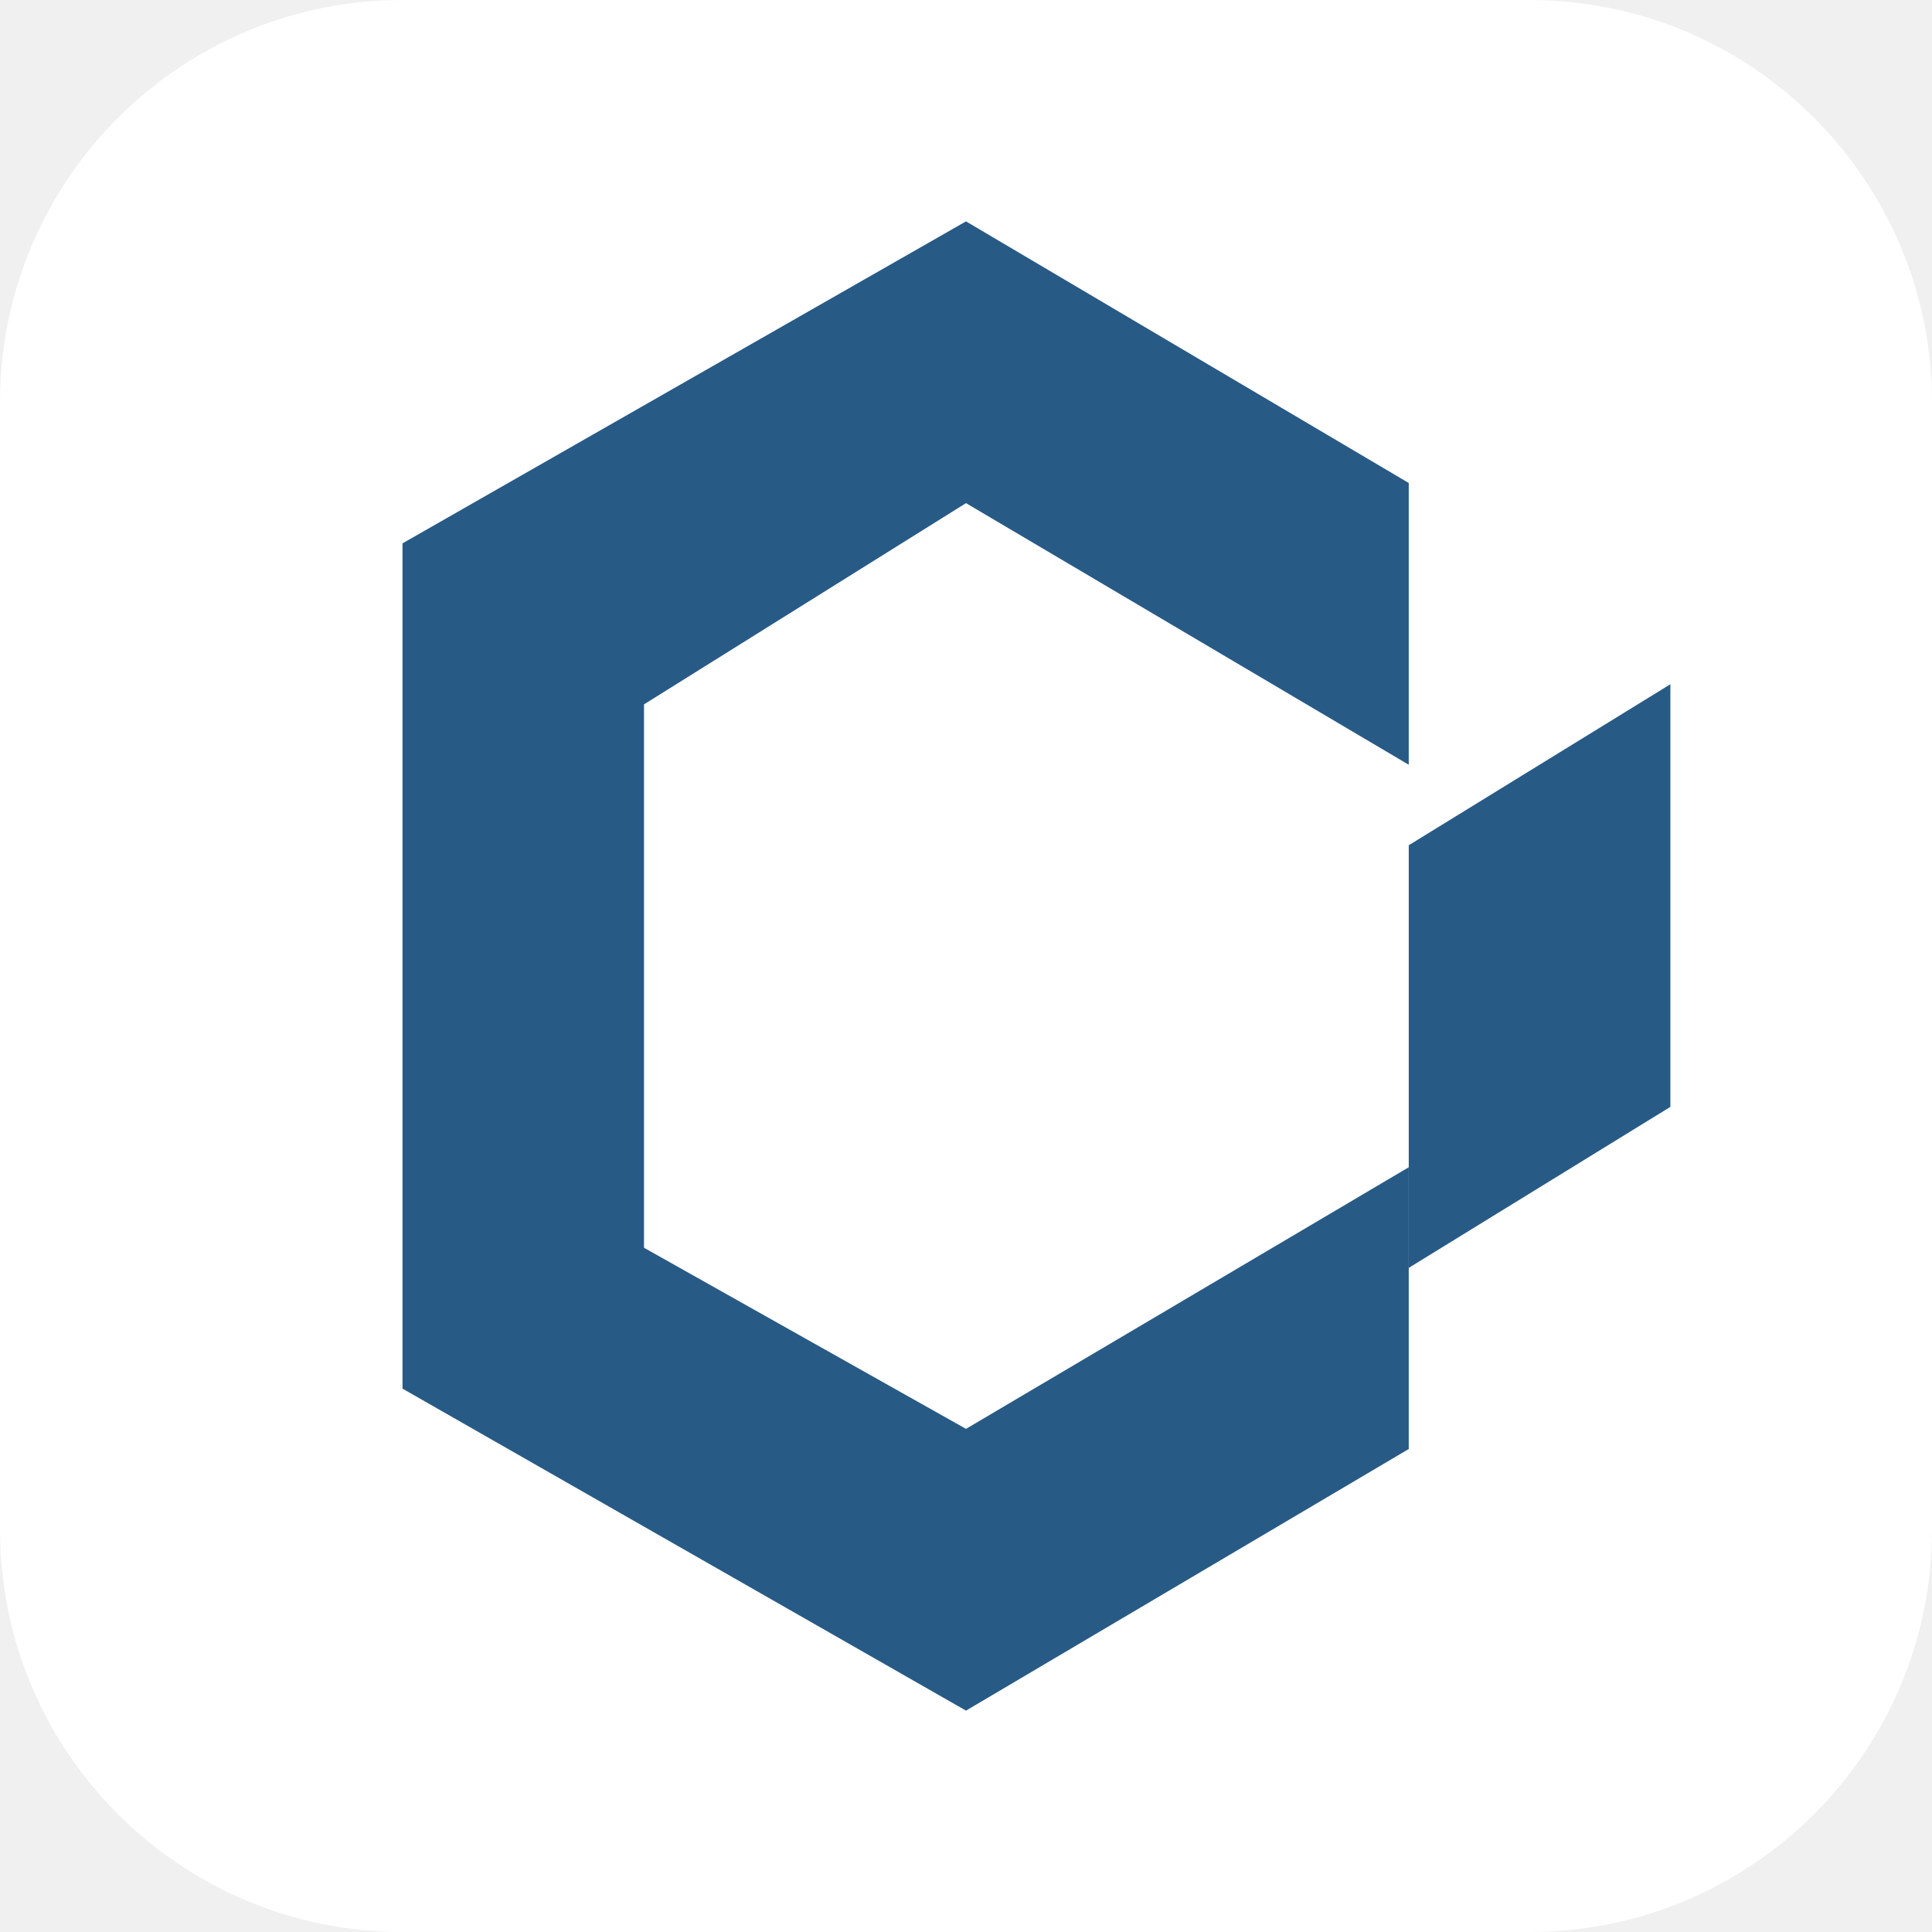
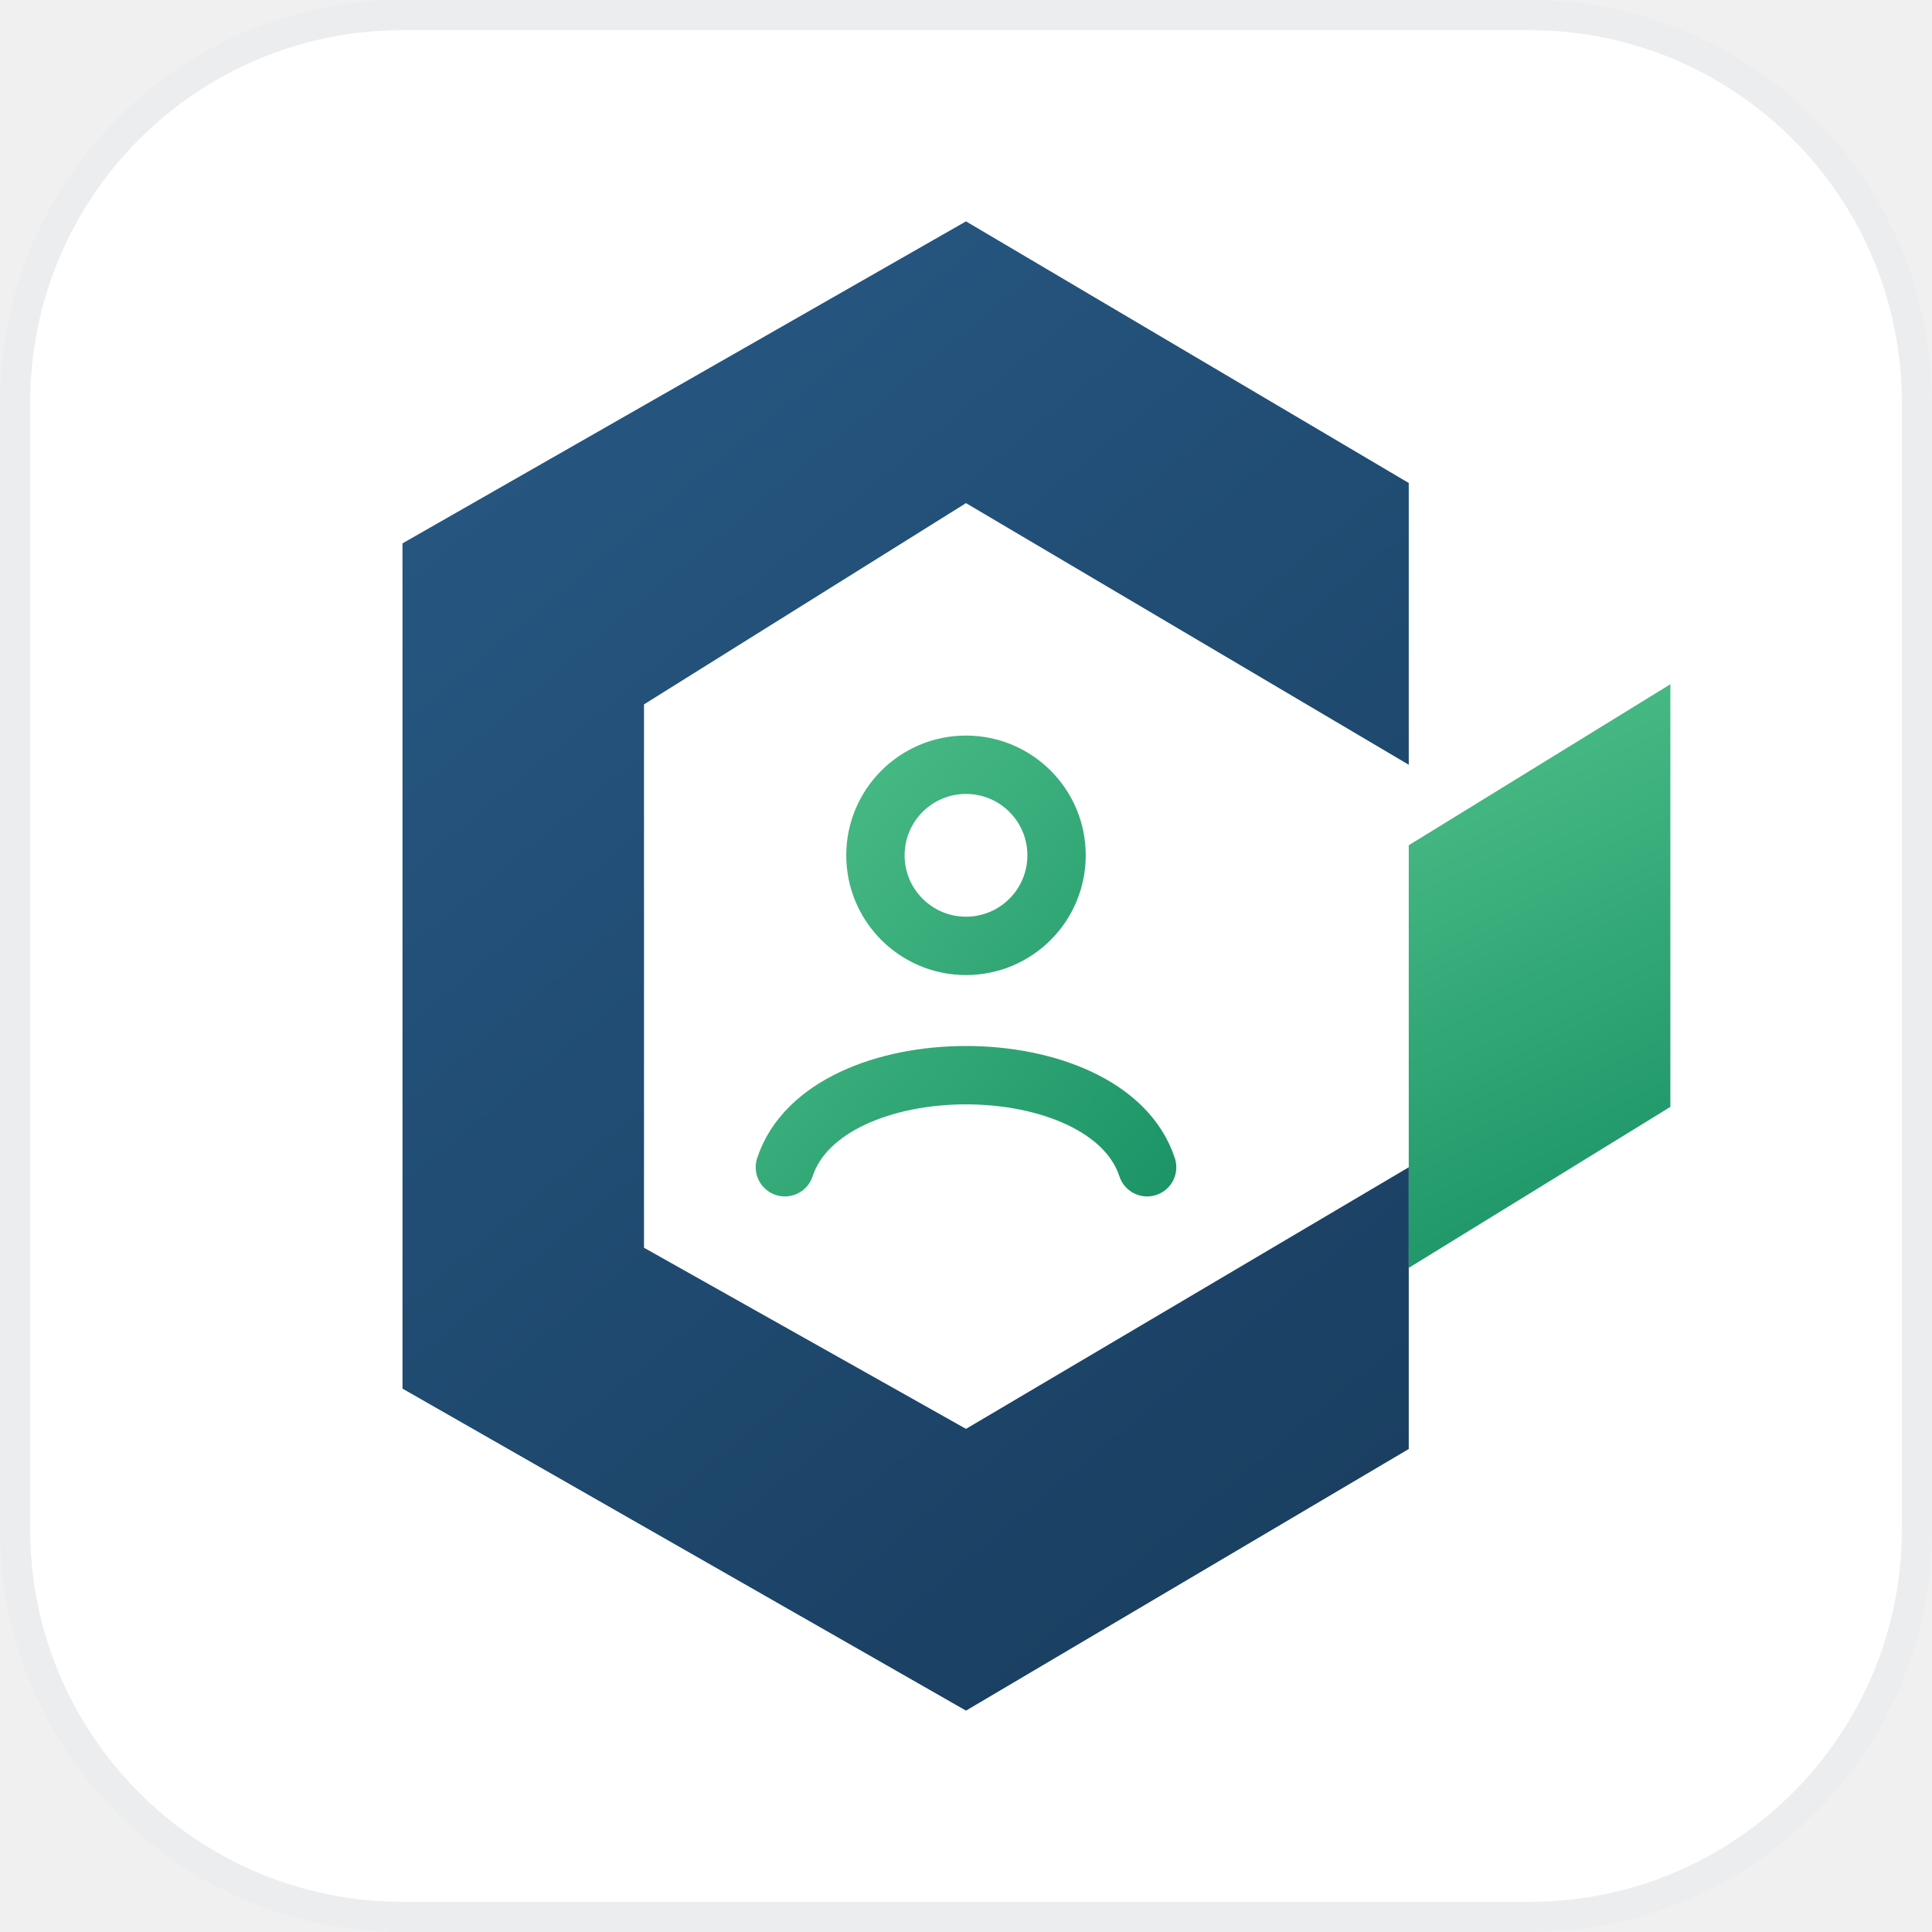
- <svg xmlns="http://www.w3.org/2000/svg" viewBox="0 0 96 96" role="img" aria-label="ChemVault">
+ <svg xmlns="http://www.w3.org/2000/svg" viewBox="0 0 96 96" role="img" aria-label="ChemVault User Center">
+   <defs>
+     <linearGradient id="cv-user-icon-mark" x1="19" y1="12" x2="79" y2="84" gradientUnits="userSpaceOnUse">
+       <stop offset="0" stop-color="#285a86" />
+       <stop offset="1" stop-color="#173a5a" />
+     </linearGradient>
+     <linearGradient id="cv-user-icon-module" x1="70" y1="34" x2="84" y2="63" gradientUnits="userSpaceOnUse">
+       <stop offset="0" stop-color="#4fc08a" />
+       <stop offset="1" stop-color="#168f63" />
+     </linearGradient>
+     <linearGradient id="cv-user-icon-glyph" x1="36" y1="38" x2="62" y2="60" gradientUnits="userSpaceOnUse">
+       <stop offset="0" stop-color="#4fc08a" />
+       <stop offset="1" stop-color="#168f63" />
+     </linearGradient>
+   </defs>
  <rect width="96" height="96" rx="20" fill="#ffffff" />
-   <path d="M70 24 48 11 20 27v42l28 16 22-13V58L48 71 32 62V35l16-10 22 13V24Z" fill="#285a86" />
-   <path d="M70 42 83 34v21l-13 8V42Z" fill="#285a86" />
+   <rect x=".75" y=".75" width="94.5" height="94.5" rx="19.25" fill="none" stroke="rgba(15,35,55,.08)" stroke-width="1.5" />
+   <path d="M70 24 48 11 20 27v42l28 16 22-13V58L48 71 32 62V35l16-10 22 13V24Z" fill="url(#cv-user-icon-mark)" />
+   <path d="M70 42 83 34v21l-13 8V42Z" fill="url(#cv-user-icon-module)" />
+   <g fill="none" stroke="url(#cv-user-icon-glyph)" stroke-width="2.9" stroke-linecap="round" stroke-linejoin="round">
+     <circle cx="48" cy="42.5" r="4.5" />
+     <path d="M39 58c2-6.1 16-6.1 18 0" />
+   </g>
</svg>
